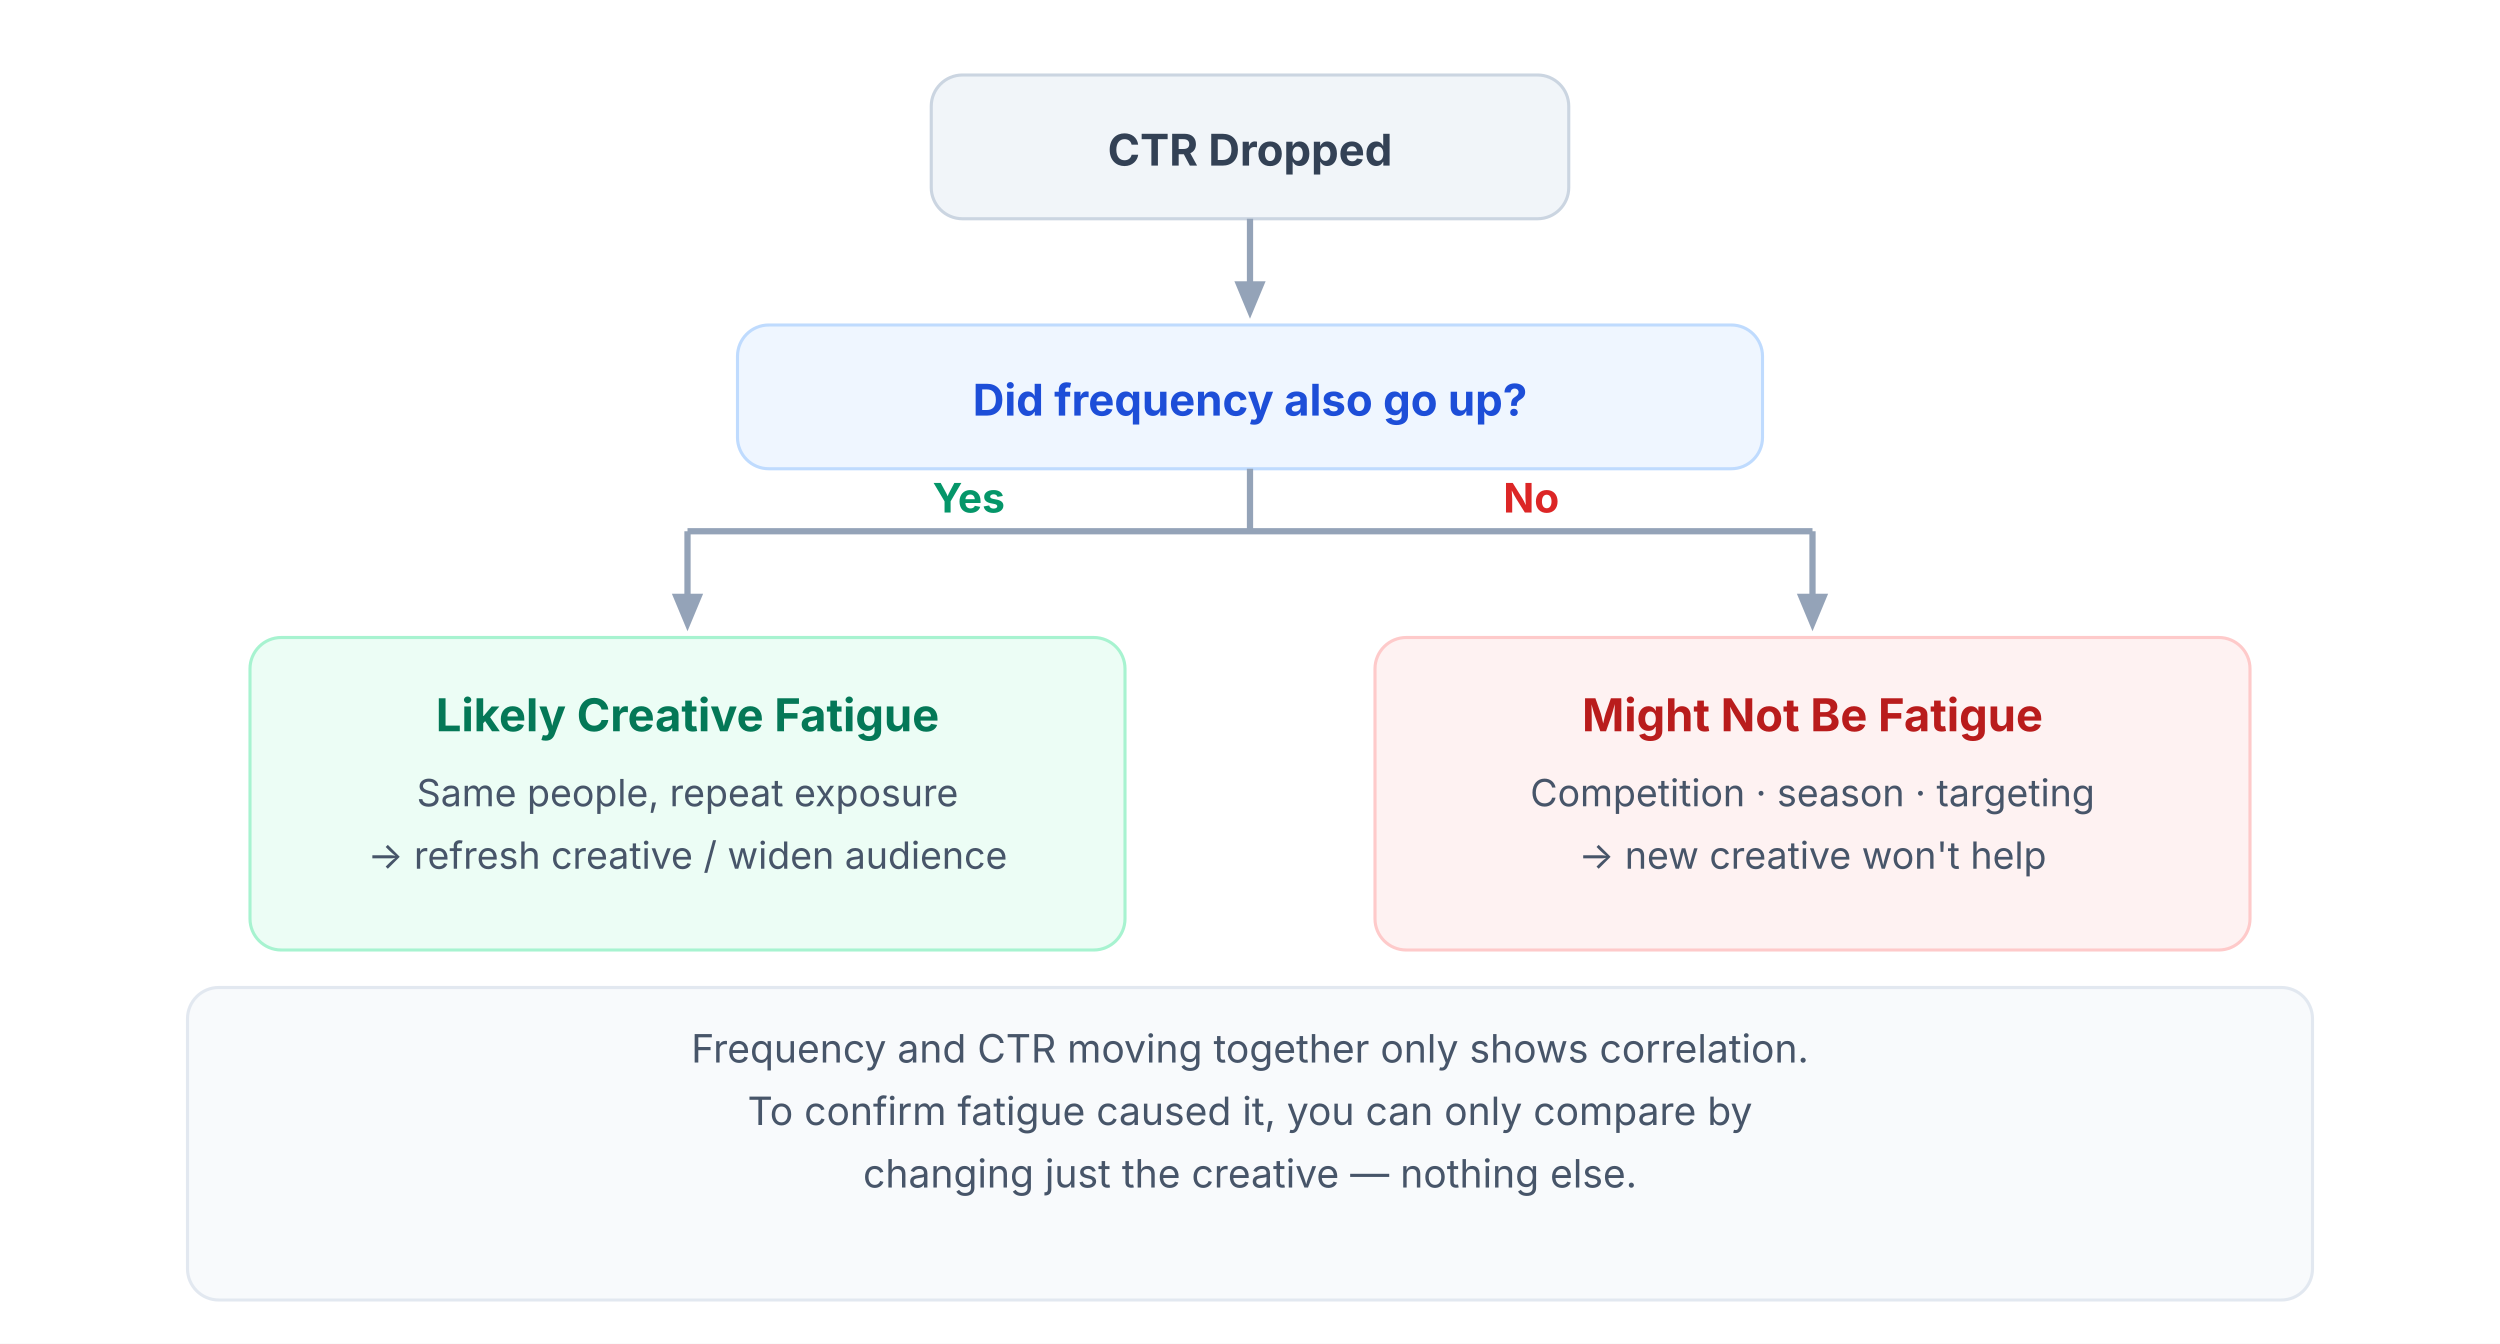
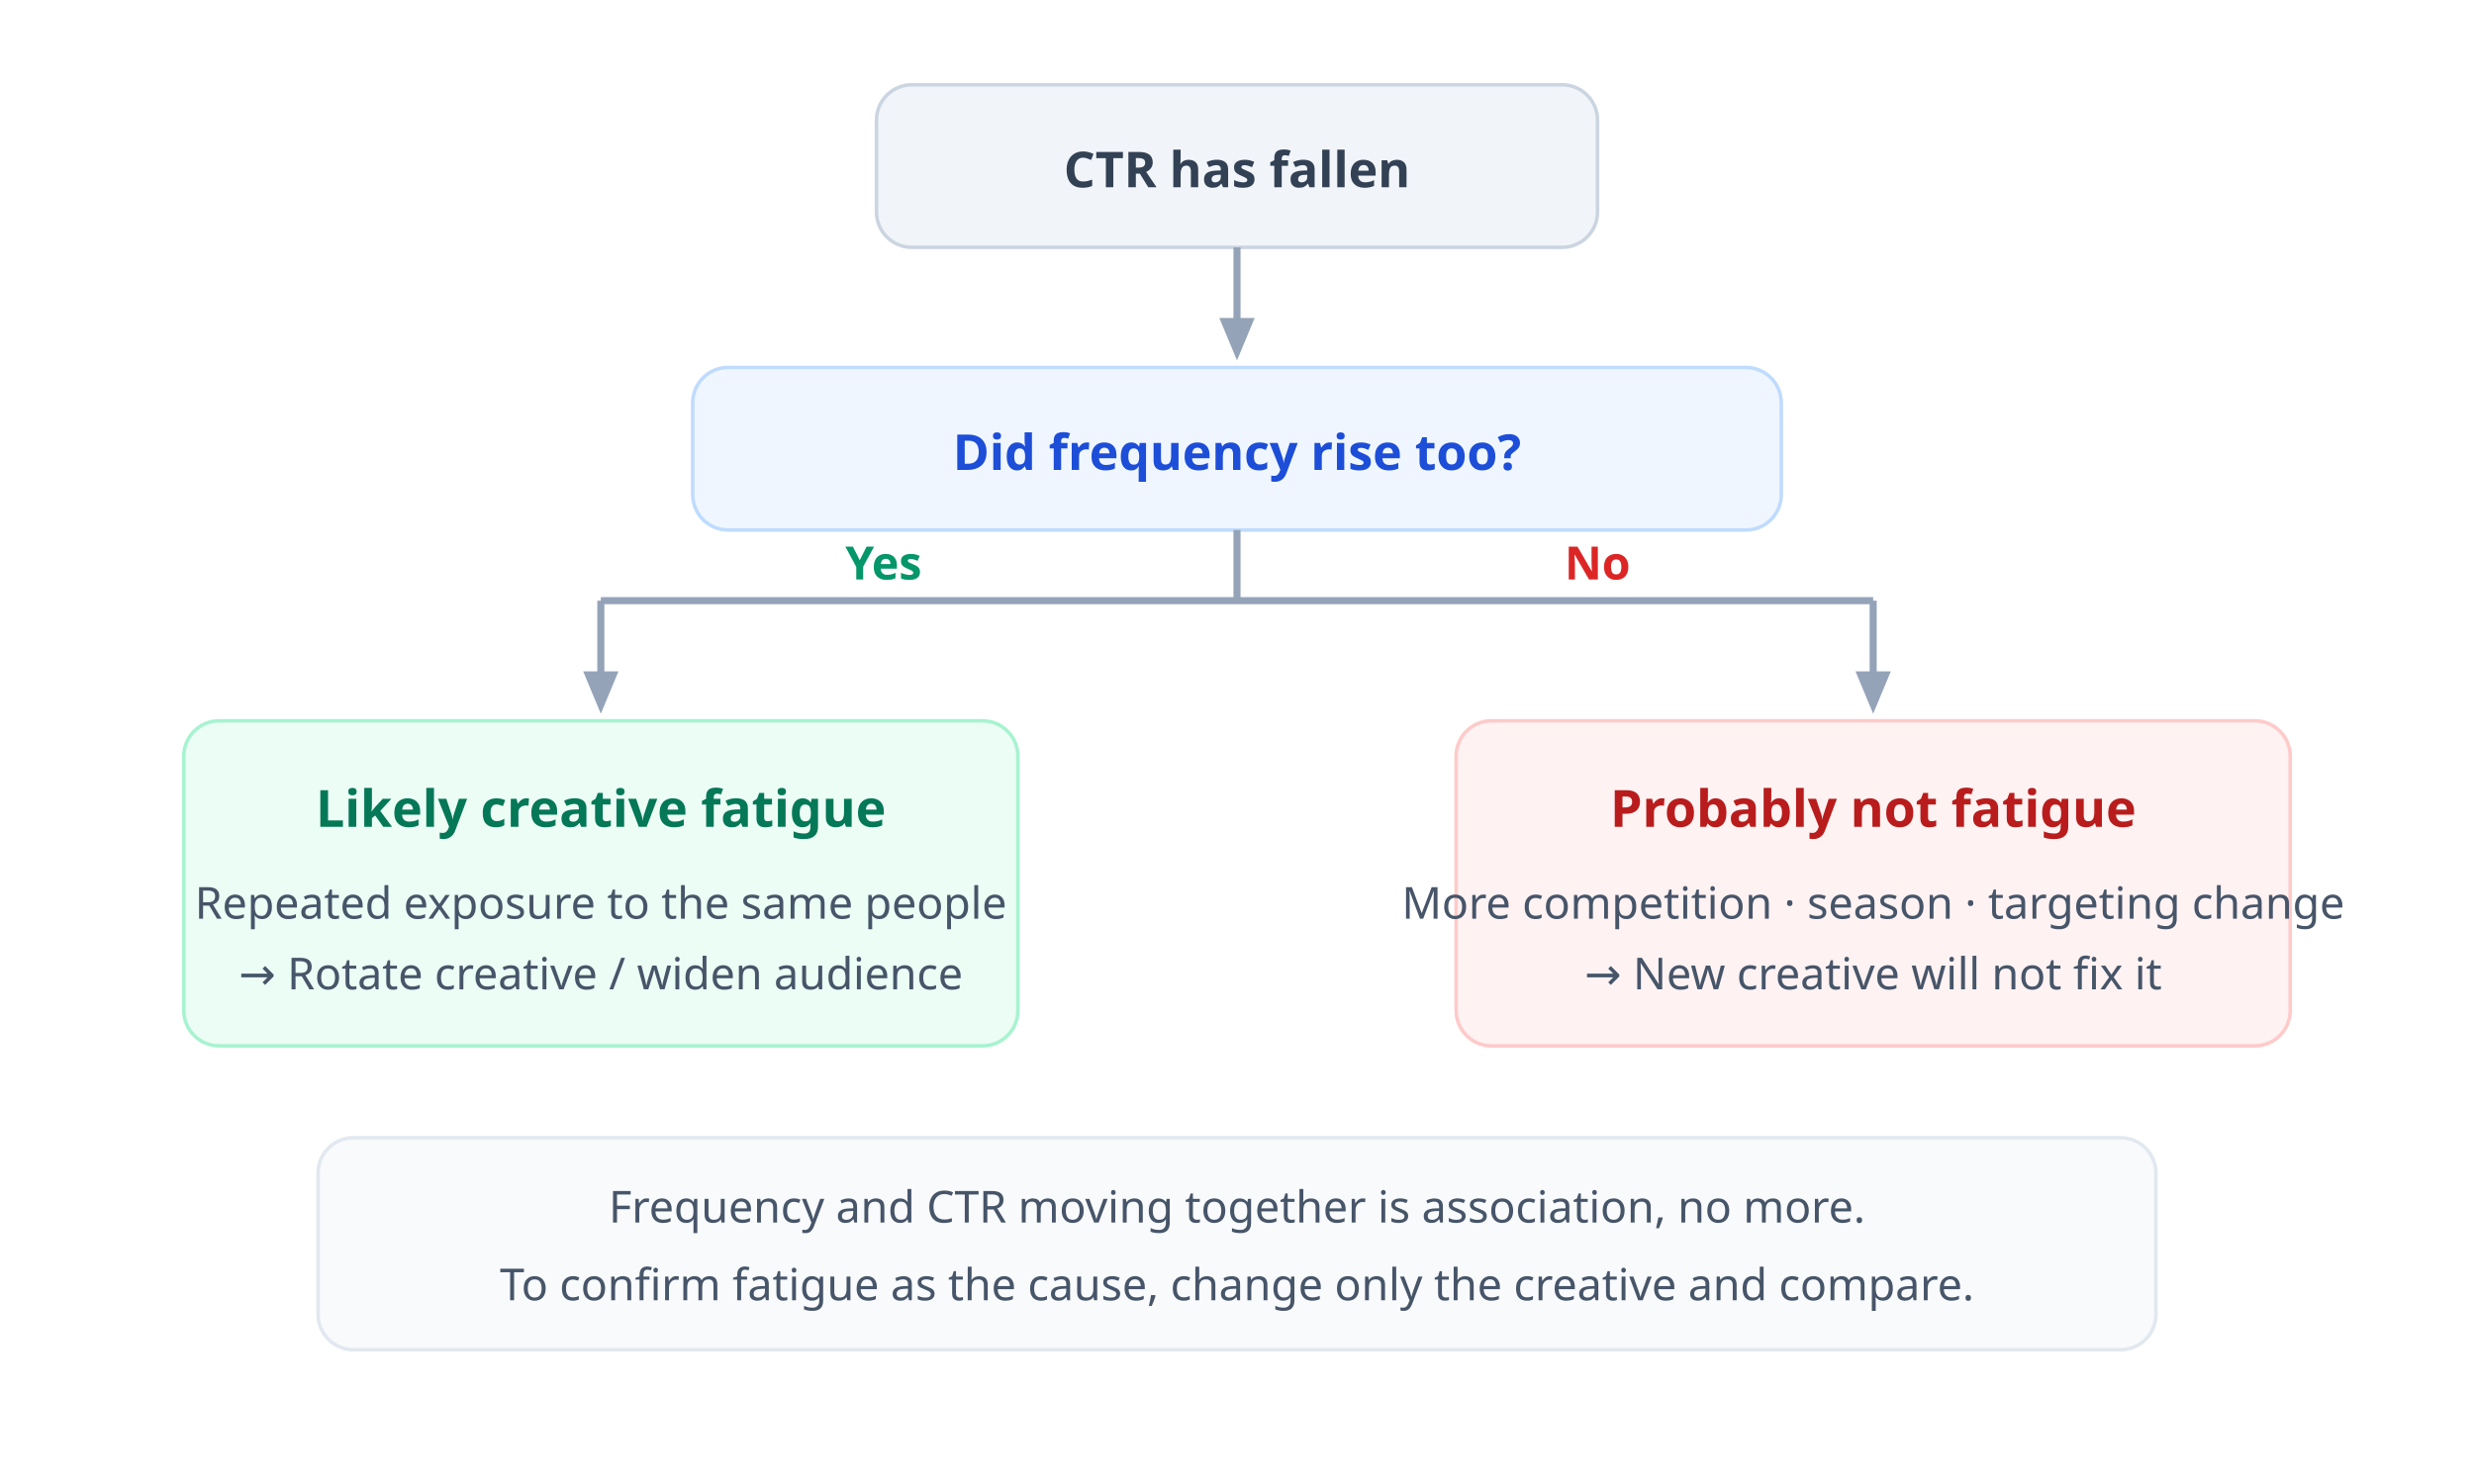
- <svg xmlns="http://www.w3.org/2000/svg" viewBox="0 0 800 430" font-family="'Inter','Helvetica Neue',Arial,sans-serif">
-   <rect x="0" y="0" width="800" height="430" fill="#ffffff" />
-   <rect x="298" y="24" width="204" height="46" rx="10" fill="#F1F5F9" stroke="#CBD5E1" />
-   <text x="400" y="53" fill="#334155" font-size="14" font-weight="700" text-anchor="middle">CTR Dropped</text>
-   <line x1="400" y1="70" x2="400" y2="96" stroke="#94A3B8" stroke-width="2" />
-   <polygon points="395,90 400,102 405,90" fill="#94A3B8" />
-   <rect x="236" y="104" width="328" height="46" rx="10" fill="#EFF6FF" stroke="#BFDBFE" />
-   <text x="400" y="133" fill="#1D4ED8" font-size="14" font-weight="700" text-anchor="middle">Did frequency also go up?</text>
-   <line x1="400" y1="150" x2="400" y2="170" stroke="#94A3B8" stroke-width="2" />
-   <line x1="220" y1="170" x2="580" y2="170" stroke="#94A3B8" stroke-width="2" />
-   <line x1="220" y1="170" x2="220" y2="196" stroke="#94A3B8" stroke-width="2" />
-   <polygon points="215,190 220,202 225,190" fill="#94A3B8" />
-   <line x1="580" y1="170" x2="580" y2="196" stroke="#94A3B8" stroke-width="2" />
-   <polygon points="575,190 580,202 585,190" fill="#94A3B8" />
-   <text x="310" y="164" fill="#059669" font-size="13" font-weight="700" text-anchor="middle">Yes</text>
-   <text x="490" y="164" fill="#DC2626" font-size="13" font-weight="700" text-anchor="middle">No</text>
-   <rect x="80" y="204" width="280" height="100" rx="10" fill="#ECFDF5" stroke="#A7F3D0" />
-   <text x="220" y="234" fill="#047857" font-size="14.5" font-weight="700" text-anchor="middle">Likely Creative Fatigue</text>
-   <text x="220" y="258" fill="#475569" font-size="12" text-anchor="middle">Same people, repeat exposure</text>
-   <text x="220" y="278" fill="#475569" font-size="12" text-anchor="middle">→ refresh creative / widen audience</text>
-   <rect x="440" y="204" width="280" height="100" rx="10" fill="#FEF2F2" stroke="#FECACA" />
-   <text x="580" y="234" fill="#B91C1C" font-size="14.5" font-weight="700" text-anchor="middle">Might Not Be Fatigue</text>
-   <text x="580" y="258" fill="#475569" font-size="12" text-anchor="middle">Competition · season · targeting</text>
-   <text x="580" y="278" fill="#475569" font-size="12" text-anchor="middle">→ new creative won't help</text>
-   <rect x="60" y="316" width="680" height="100" rx="10" fill="#F8FAFC" stroke="#E2E8F0" />
-   <text x="400" y="340" fill="#475569" font-size="12.5" text-anchor="middle">Frequency and CTR moving together only shows correlation.</text>
-   <text x="400" y="360" fill="#475569" font-size="12.5" text-anchor="middle">To confirm fatigue caused it, you can only compare by</text>
-   <text x="400" y="380" fill="#475569" font-size="12.5" text-anchor="middle">changing just the creative — nothing else.</text>
+ <svg xmlns="http://www.w3.org/2000/svg" viewBox="0 0 700 420" font-family="sans-serif">
+   <rect x="0" y="0" width="700" height="420" fill="#ffffff" />
+   <rect x="248" y="24" width="204" height="46" rx="10" fill="#F1F5F9" stroke="#CBD5E1" />
+   <text x="350" y="53" fill="#334155" font-size="14" font-weight="700" text-anchor="middle">CTR has fallen</text>
+   <line x1="350" y1="70" x2="350" y2="96" stroke="#94A3B8" stroke-width="2" />
+   <polygon points="345,90 350,102 355,90" fill="#94A3B8" />
+   <rect x="196" y="104" width="308" height="46" rx="10" fill="#EFF6FF" stroke="#BFDBFE" />
+   <text x="350" y="133" fill="#1D4ED8" font-size="14" font-weight="700" text-anchor="middle">Did frequency rise too?</text>
+   <line x1="350" y1="150" x2="350" y2="170" stroke="#94A3B8" stroke-width="2" />
+   <line x1="170" y1="170" x2="530" y2="170" stroke="#94A3B8" stroke-width="2" />
+   <line x1="170" y1="170" x2="170" y2="196" stroke="#94A3B8" stroke-width="2" />
+   <polygon points="165,190 170,202 175,190" fill="#94A3B8" />
+   <line x1="530" y1="170" x2="530" y2="196" stroke="#94A3B8" stroke-width="2" />
+   <polygon points="525,190 530,202 535,190" fill="#94A3B8" />
+   <text x="250" y="164" fill="#059669" font-size="13" font-weight="700" text-anchor="middle">Yes</text>
+   <text x="452" y="164" fill="#DC2626" font-size="13" font-weight="700" text-anchor="middle">No</text>
+   <rect x="52" y="204" width="236" height="92" rx="10" fill="#ECFDF5" stroke="#A7F3D0" />
+   <text x="170" y="234" fill="#047857" font-size="14.5" font-weight="700" text-anchor="middle">Likely creative fatigue</text>
+   <text x="170" y="260" fill="#475569" font-size="12.5" text-anchor="middle">Repeated exposure to the same people</text>
+   <text x="170" y="280" fill="#475569" font-size="12.5" text-anchor="middle">→ Rotate creative / widen audience</text>
+   <rect x="412" y="204" width="236" height="92" rx="10" fill="#FEF2F2" stroke="#FECACA" />
+   <text x="530" y="234" fill="#B91C1C" font-size="14.5" font-weight="700" text-anchor="middle">Probably not fatigue</text>
+   <text x="530" y="260" fill="#475569" font-size="12.5" text-anchor="middle">More competition · season · targeting change</text>
+   <text x="530" y="280" fill="#475569" font-size="12.5" text-anchor="middle">→ New creative will not fix it</text>
+   <rect x="90" y="322" width="520" height="60" rx="10" fill="#F8FAFC" stroke="#E2E8F0" />
+   <text x="350" y="346" fill="#475569" font-size="12.5" text-anchor="middle">Frequency and CTR moving together is association, no more.</text>
+   <text x="350" y="368" fill="#475569" font-size="12.5" text-anchor="middle">To confirm fatigue as the cause, change only the creative and compare.</text>
</svg>
